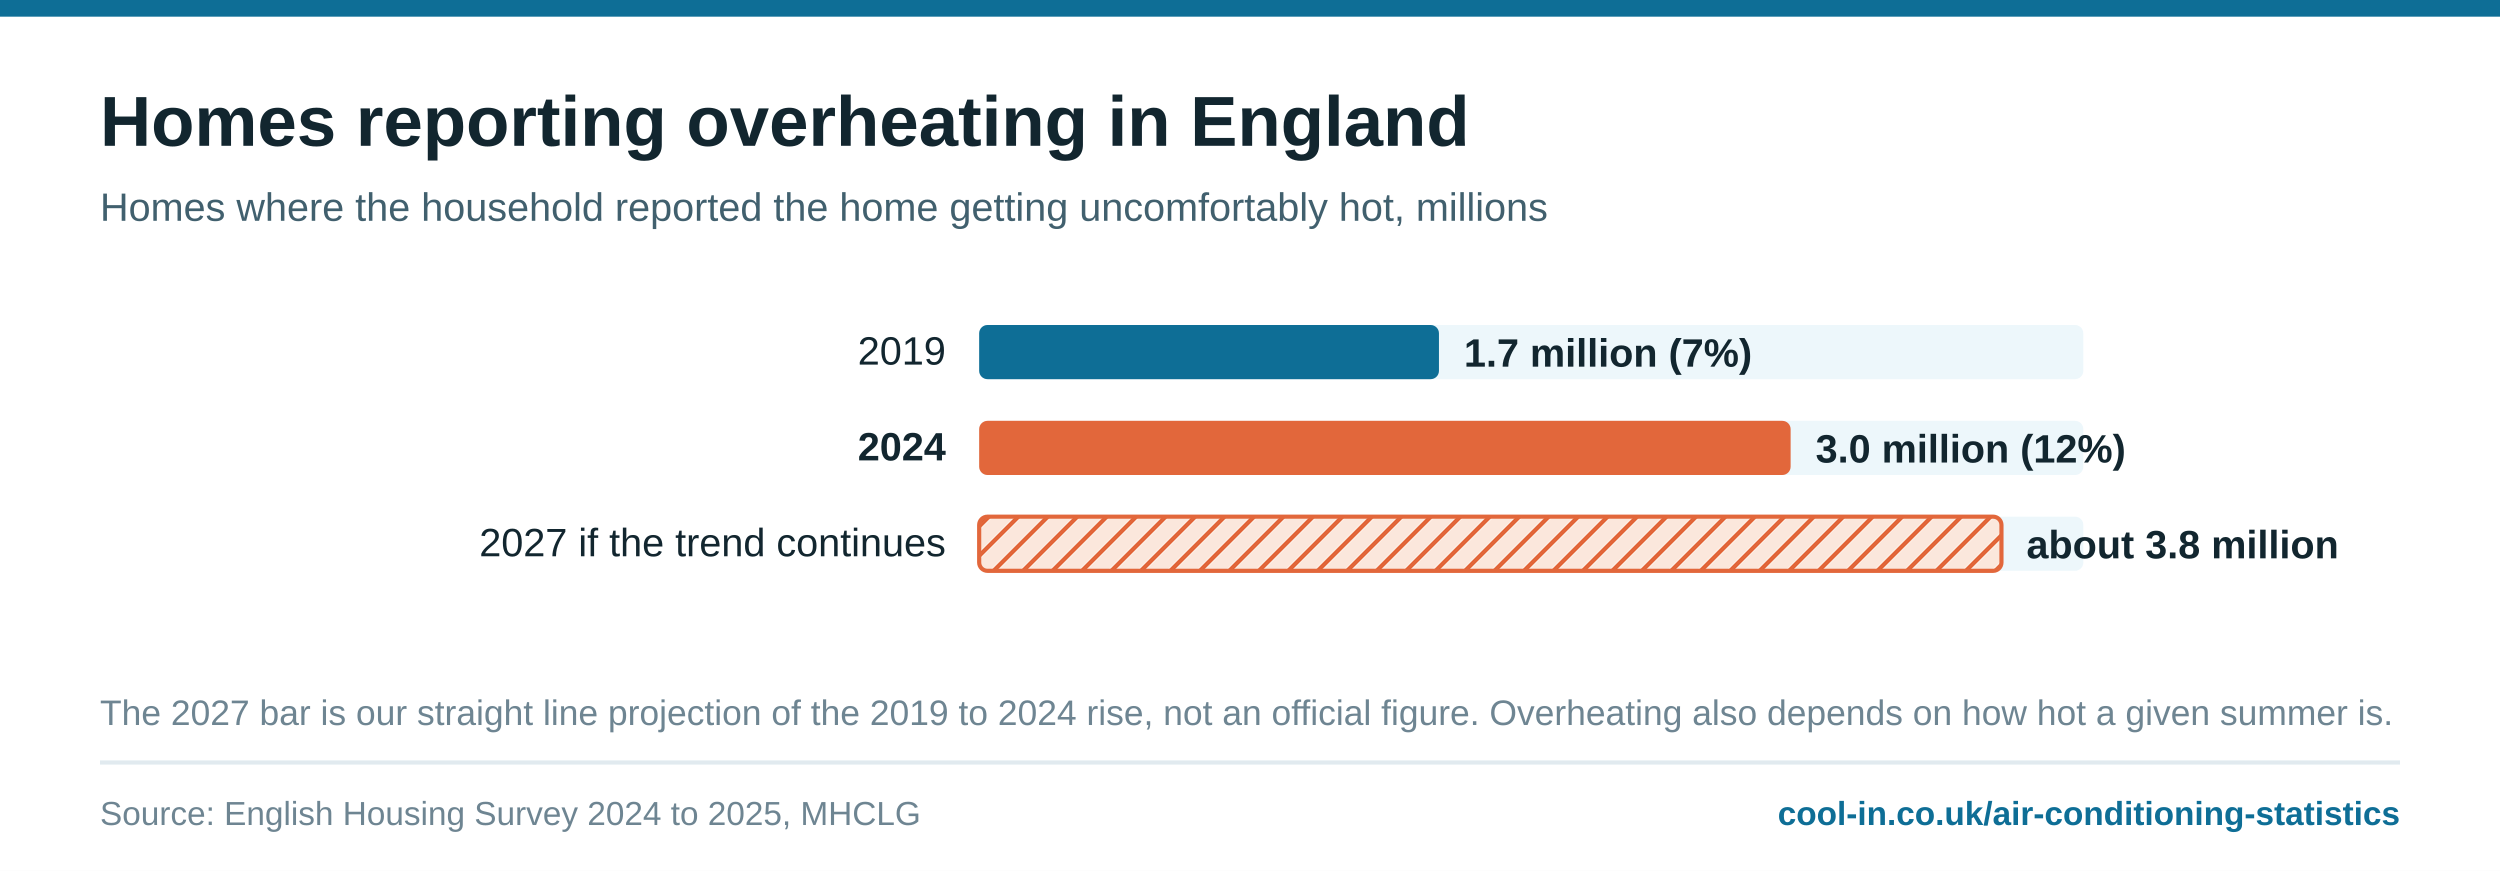
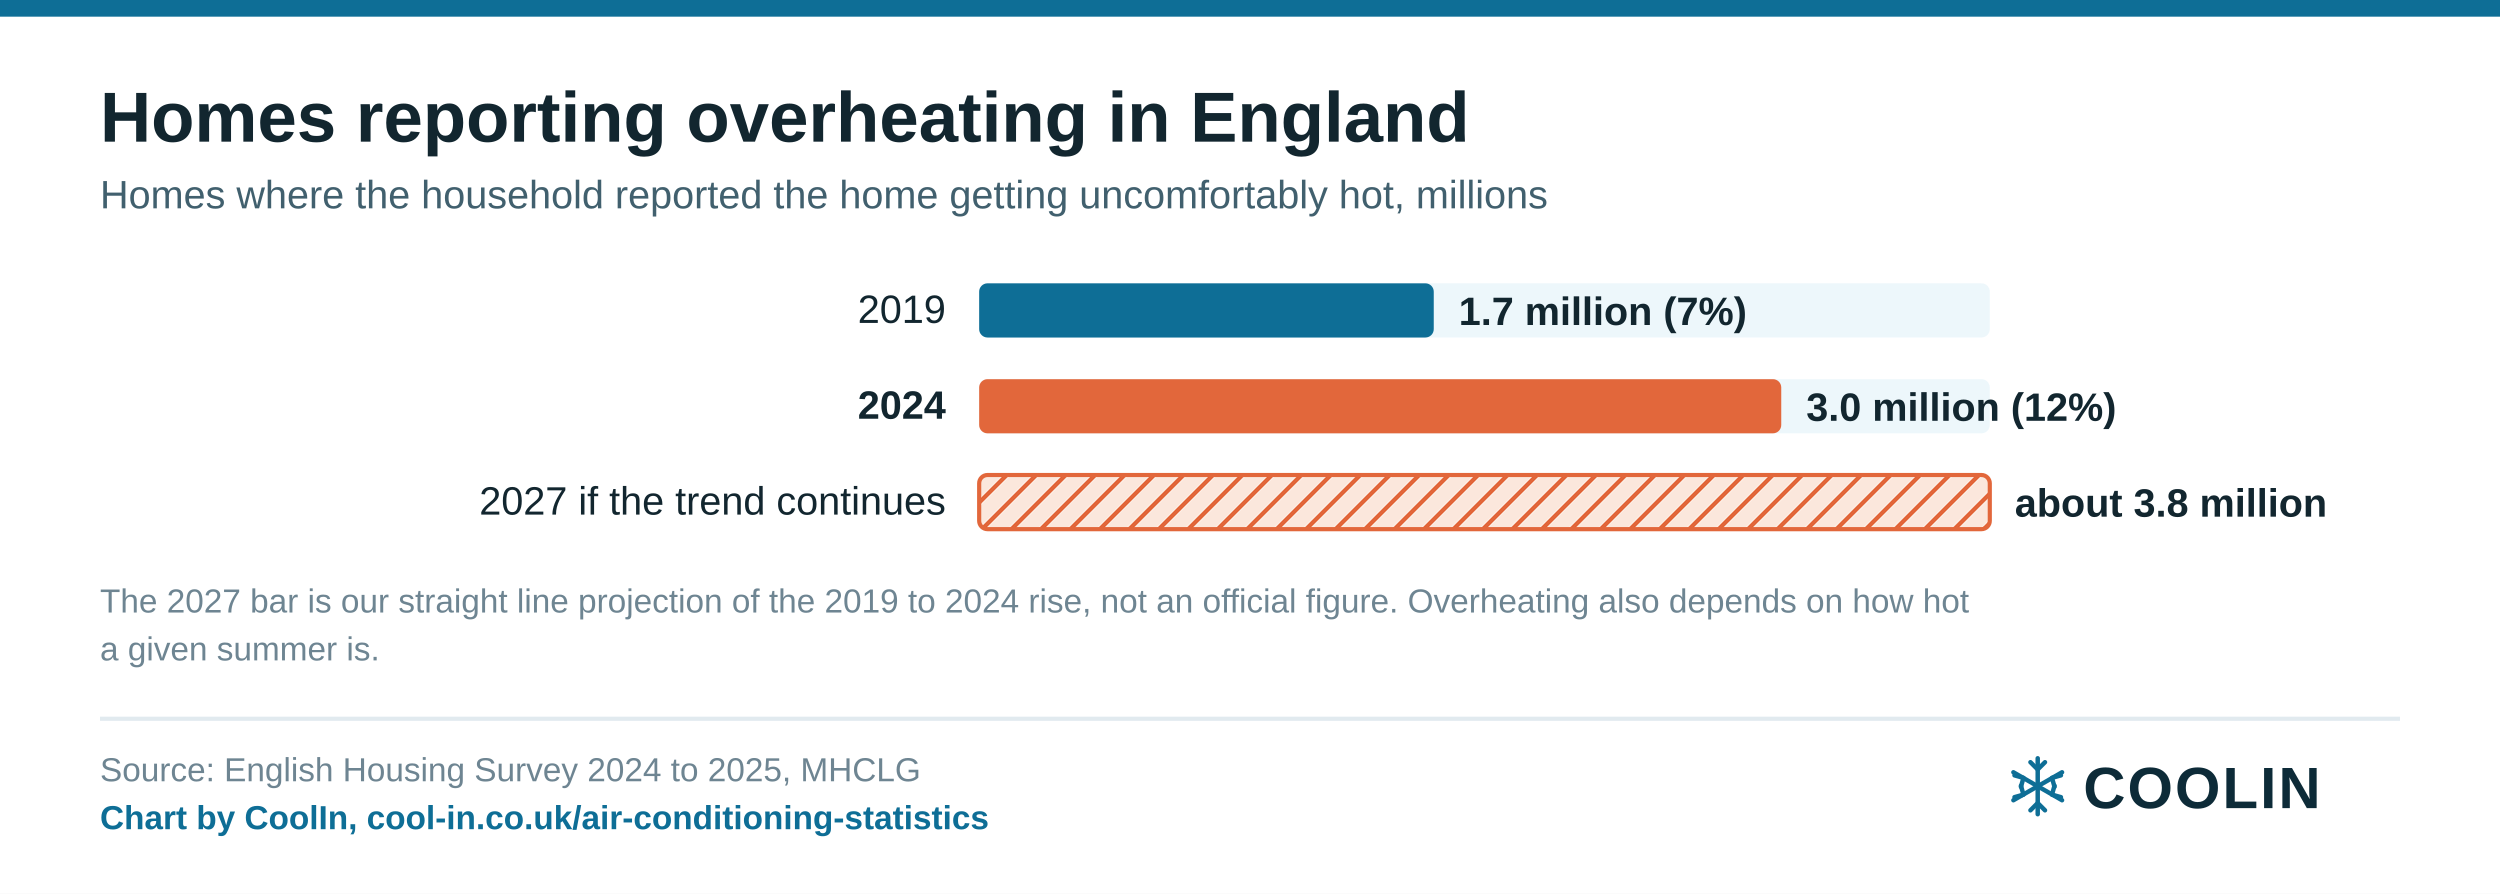
- <svg xmlns="http://www.w3.org/2000/svg" viewBox="0 0 1200 418" width="1200" height="418" font-family="Arial, Helvetica, sans-serif">
-   <rect width="1200" height="418" fill="#FFFFFF" />
+ <svg xmlns="http://www.w3.org/2000/svg" viewBox="0 0 1200 429" width="1200" height="429" font-family="Arial, Helvetica, sans-serif">
+   <rect width="1200" height="429" fill="#FFFFFF" />
  <rect width="1200" height="8" fill="#0E6E96" />
-   <text x="48" y="70" font-size="34" font-weight="700" fill="#12262F">Homes reporting overheating in England</text>
-   <text x="48" y="106" font-size="19" fill="#41606E">Homes where the household reported the home getting uncomfortably hot, millions</text>
-   <defs>
-     <pattern id="hatch" width="10" height="10" patternUnits="userSpaceOnUse" patternTransform="rotate(45)">
-       <rect width="10" height="10" fill="#FBE7DC" />
-       <line x1="0" y1="0" x2="0" y2="10" stroke="#E2673B" stroke-width="4" />
-     </pattern>
-   </defs>
-   <text x="454" y="175" font-size="19" font-weight="400" fill="#12262F" text-anchor="end">2019</text>
-   <rect x="470" y="156" width="530" height="26" rx="4" fill="#D7EDF7" opacity=".45" />
-   <rect x="470" y="156" width="220.7" height="26" rx="4" fill="#0E6E96" />
-   <text x="702.7" y="176" font-size="19" font-weight="700" fill="#12262F">1.7 million (7%)</text>
-   <text x="454" y="221" font-size="19" font-weight="700" fill="#12262F" text-anchor="end">2024</text>
-   <rect x="470" y="202" width="530" height="26" rx="4" fill="#D7EDF7" opacity=".45" />
-   <rect x="470" y="202" width="389.5" height="26" rx="4" fill="#E2673B" />
-   <text x="871.5" y="222" font-size="19" font-weight="700" fill="#12262F">3.0 million (12%)</text>
-   <text x="454" y="267" font-size="19" font-weight="400" fill="#12262F" text-anchor="end">2027 if the trend continues</text>
-   <rect x="470" y="248" width="530" height="26" rx="4" fill="#D7EDF7" opacity=".45" />
-   <rect x="470" y="248" width="490.7" height="26" rx="4" fill="url(#hatch)" stroke="#E2673B" stroke-width="2" />
-   <text x="972.7" y="268" font-size="19" font-weight="700" fill="#12262F">about 3.8 million</text>
-   <text x="48" y="348" font-size="17" fill="#6E8592">The 2027 bar is our straight line projection of the 2019 to 2024 rise, not an official figure. Overheating also depends on how hot a given summer is.</text>
-   <line x1="48" y1="366" x2="1152" y2="366" stroke="#E1EAEF" stroke-width="2" />
-   <text x="48" y="396" font-size="16" fill="#6E8592">Source: English Housing Survey 2024 to 2025, MHCLG</text>
-   <text x="1152" y="396" font-size="16" font-weight="700" fill="#0E6E96" text-anchor="end">cool-in.co.uk/air-conditioning-statistics</text>
+   <text x="48" y="68" font-size="34" font-weight="700" fill="#12262F">Homes reporting overheating in England</text>
+   <text x="48" y="100" font-size="19" fill="#41606E">Homes where the household reported the home getting uncomfortably hot, millions</text>
+   <g transform="translate(0,130)">
+     <defs>
+       <pattern id="hatch" width="10" height="10" patternUnits="userSpaceOnUse" patternTransform="rotate(45)">
+         <rect width="10" height="10" fill="#FBE7DC" />
+         <line x1="0" y1="0" x2="0" y2="10" stroke="#E2673B" stroke-width="4" />
+       </pattern>
+     </defs>
+     <text x="454" y="25" font-size="19" font-weight="400" fill="#12262F" text-anchor="end">2019</text>
+     <rect x="470" y="6" width="485.1" height="26" rx="4" fill="#D7EDF7" opacity=".45" />
+     <rect x="470" y="6" width="218.2" height="26" rx="4" fill="#0E6E96" />
+     <text x="700.2" y="26" font-size="19" font-weight="700" fill="#12262F">1.7 million (7%)</text>
+     <text x="454" y="71" font-size="19" font-weight="700" fill="#12262F" text-anchor="end">2024</text>
+     <rect x="470" y="52" width="485.1" height="26" rx="4" fill="#D7EDF7" opacity=".45" />
+     <rect x="470" y="52" width="385.0" height="26" rx="4" fill="#E2673B" />
+     <text x="867.0" y="72" font-size="19" font-weight="700" fill="#12262F">3.0 million (12%)</text>
+     <text x="454" y="117" font-size="19" font-weight="400" fill="#12262F" text-anchor="end">2027 if the trend continues</text>
+     <rect x="470" y="98" width="485.1" height="26" rx="4" fill="#D7EDF7" opacity=".45" />
+     <rect x="470" y="98" width="485.1" height="26" rx="4" fill="url(#hatch)" stroke="#E2673B" stroke-width="2" />
+     <text x="967.1" y="118" font-size="19" font-weight="700" fill="#12262F">about 3.8 million</text>
+   </g>
+   <text x="48" y="294" font-size="16" fill="#6E8592">The 2027 bar is our straight line projection of the 2019 to 2024 rise, not an official figure. Overheating also depends on how hot</text>
+   <text x="48" y="317" font-size="16" fill="#6E8592">a given summer is.</text>
+   <line x1="48" y1="345" x2="1152" y2="345" stroke="#E1EAEF" stroke-width="2" />
+   <text x="48" y="375" font-size="16" fill="#6E8592">Source: English Housing Survey 2024 to 2025, MHCLG</text>
+   <text x="48" y="398" font-size="16" font-weight="700" fill="#0E6E96">Chart by CoolIn, cool-in.co.uk/air-conditioning-statistics</text>
+   <g transform="translate(962,361.3) scale(1.342)" fill="none" stroke="#0E6E96" stroke-width="1.6" stroke-linecap="round">
+     <path d="M12 2v20" />
+     <path d="M3.3 7 20.7 17" />
+     <path d="M20.7 7 3.3 17" />
+     <path d="M12 6 9.4 3.4M12 6l2.6-2.6M12 18l-2.6 2.6M12 18l2.6 2.6" />
+     <path d="m17.1 9 3.2-.9M17.1 9l.9 3.2M6.9 15l-3.2.9M6.9 15 6 11.8" />
+     <path d="m17.1 15 3.2.9M17.1 15l.9-3.2M6.9 9l-3.2-.9M6.9 9 6 12.2" />
+   </g>
+   <text x="1000" y="387.9" font-size="28" font-weight="900" letter-spacing="1" fill="#0D2B38">COOLIN</text>
</svg>
